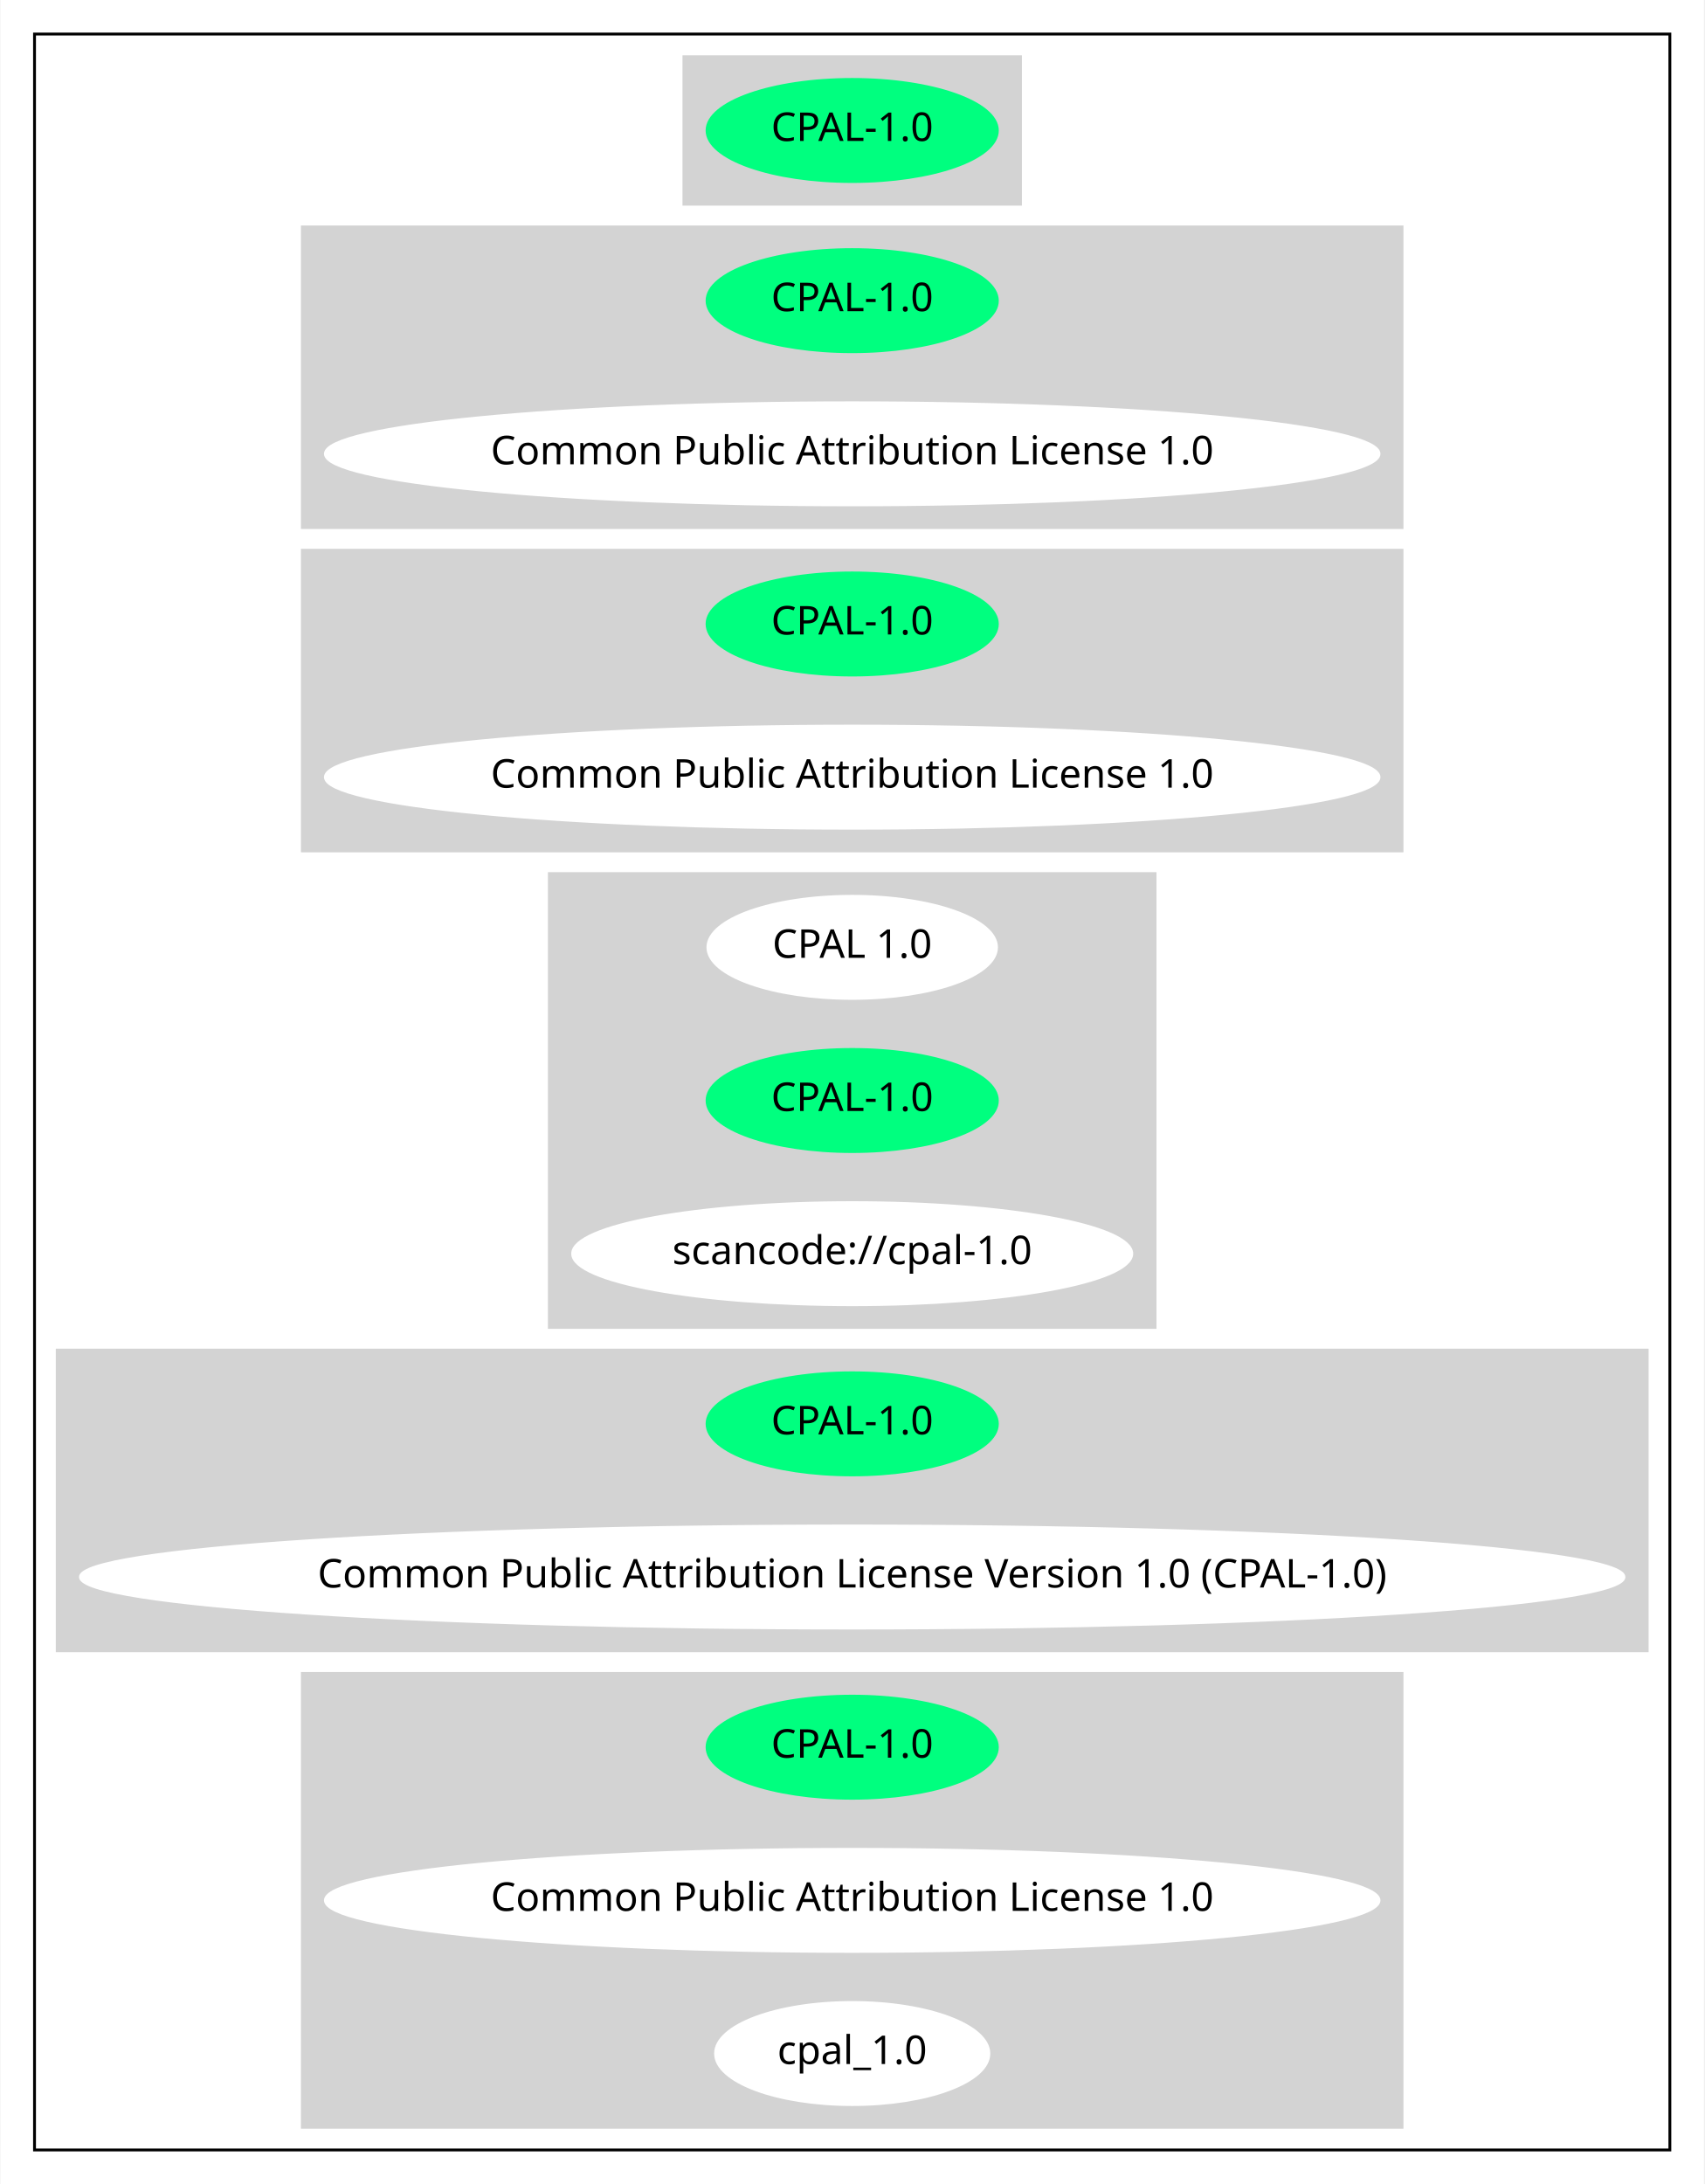
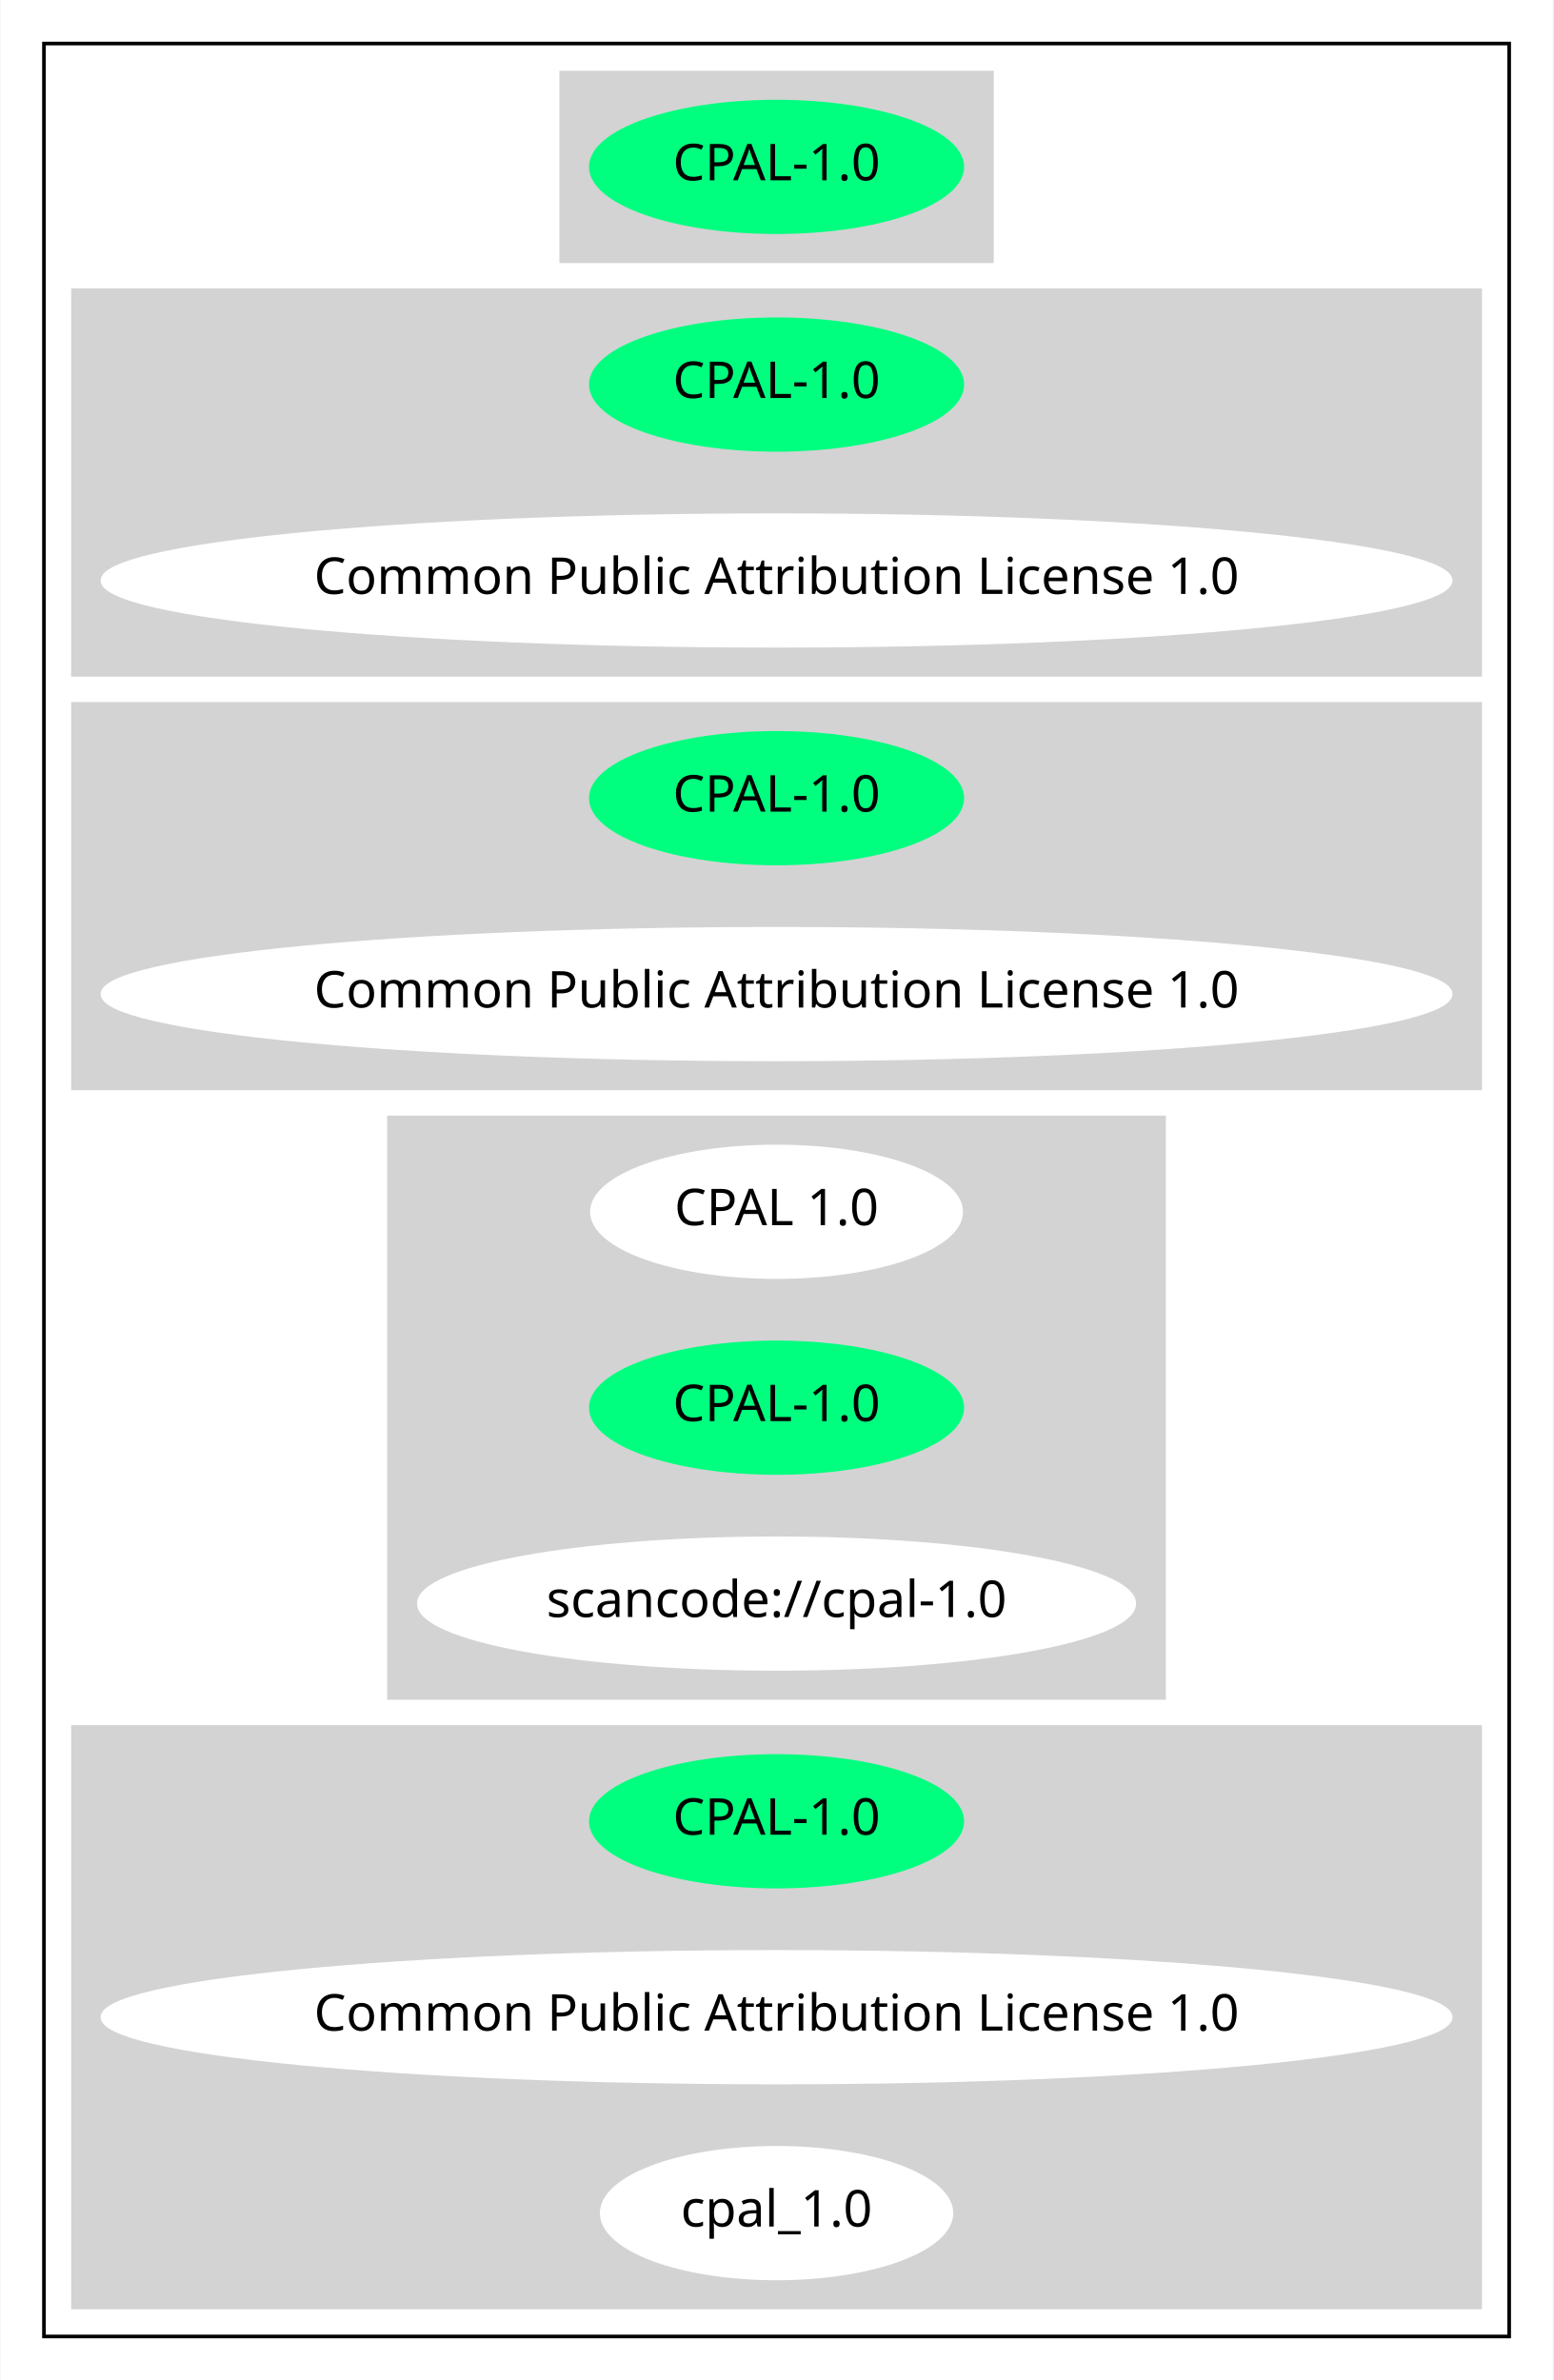
- <svg xmlns="http://www.w3.org/2000/svg" width="601pt" height="770pt" viewBox="0.00 0.00 600.65 770.00">
-   <g id="graph0" class="graph" transform="scale(1 1) rotate(0) translate(4 766)">
-     <polygon fill="white" stroke="transparent" points="-4,4 -4,-766 596.65,-766 596.65,4 -4,4" />
+ <svg xmlns="http://www.w3.org/2000/svg" width="428pt" height="656pt" viewBox="0.00 0.00 427.77 656.00">
+   <g id="graph0" class="graph" transform="scale(1 1) rotate(0) translate(4 652)">
+     <polygon fill="white" stroke="transparent" points="-4,4 -4,-652 423.77,-652 423.77,4 -4,4" />
    <g id="clust1" class="cluster">
-       <polygon fill="none" stroke="black" points="8,-8 8,-754 584.65,-754 584.65,-8 8,-8" />
+       <polygon fill="none" stroke="black" points="8,-8 8,-640 411.77,-640 411.77,-8 8,-8" />
    </g>
    <g id="clust2" class="cluster">
-       <polygon fill="lightgray" stroke="lightgray" points="236.98,-694 236.98,-746 355.67,-746 355.67,-694 236.98,-694" />
+       <polygon fill="lightgray" stroke="lightgray" points="150.54,-580 150.54,-632 269.23,-632 269.23,-580 150.54,-580" />
    </g>
    <g id="clust3" class="cluster">
-       <polygon fill="lightgray" stroke="lightgray" points="102.44,-580 102.44,-686 490.21,-686 490.21,-580 102.44,-580" />
+       <polygon fill="lightgray" stroke="lightgray" points="16,-466 16,-572 403.77,-572 403.77,-466 16,-466" />
    </g>
    <g id="clust4" class="cluster">
-       <polygon fill="lightgray" stroke="lightgray" points="102.44,-466 102.44,-572 490.21,-572 490.21,-466 102.44,-466" />
+       <polygon fill="lightgray" stroke="lightgray" points="16,-352 16,-458 403.77,-458 403.77,-352 16,-352" />
    </g>
    <g id="clust5" class="cluster">
-       <polygon fill="lightgray" stroke="lightgray" points="189.53,-298 189.53,-458 403.12,-458 403.12,-298 189.53,-298" />
+       <polygon fill="lightgray" stroke="lightgray" points="103.09,-184 103.09,-344 316.67,-344 316.67,-184 103.09,-184" />
    </g>
    <g id="clust6" class="cluster">
-       <polygon fill="lightgray" stroke="lightgray" points="16,-184 16,-290 576.65,-290 576.65,-184 16,-184" />
-     </g>
-     <g id="clust7" class="cluster">
-       <polygon fill="lightgray" stroke="lightgray" points="102.44,-16 102.44,-176 490.21,-176 490.21,-16 102.44,-16" />
+       <polygon fill="lightgray" stroke="lightgray" points="16,-16 16,-176 403.77,-176 403.77,-16 16,-16" />
    </g>
    <g id="node1" class="node">
-       <ellipse fill="springgreen" stroke="springgreen" cx="296.33" cy="-720" rx="51.19" ry="18" />
-       <text text-anchor="middle" x="296.33" y="-716.3" font-family="Times-Roman" font-size="14.00">CPAL-1.0</text>
+       <ellipse fill="springgreen" stroke="springgreen" cx="209.88" cy="-606" rx="51.19" ry="18" />
+       <text text-anchor="middle" x="209.88" y="-602.3" font-family="Times-Roman" font-size="14.00">CPAL-1.0</text>
    </g>
    <g id="node2" class="node">
-       <ellipse fill="springgreen" stroke="springgreen" cx="296.33" cy="-660" rx="51.19" ry="18" />
-       <text text-anchor="middle" x="296.33" y="-656.3" font-family="Times-Roman" font-size="14.00">CPAL-1.0</text>
+       <ellipse fill="springgreen" stroke="springgreen" cx="209.88" cy="-546" rx="51.19" ry="18" />
+       <text text-anchor="middle" x="209.88" y="-542.3" font-family="Times-Roman" font-size="14.00">CPAL-1.0</text>
    </g>
    <g id="node3" class="node">
-       <ellipse fill="white" stroke="white" cx="296.33" cy="-606" rx="185.77" ry="18" />
-       <text text-anchor="middle" x="296.33" y="-602.3" font-family="Times-Roman" font-size="14.00">Common Public Attribution License 1.0</text>
+       <ellipse fill="white" stroke="white" cx="209.88" cy="-492" rx="185.77" ry="18" />
+       <text text-anchor="middle" x="209.88" y="-488.3" font-family="Times-Roman" font-size="14.00">Common Public Attribution License 1.0</text>
    </g>
    <g id="node4" class="node">
-       <ellipse fill="springgreen" stroke="springgreen" cx="296.33" cy="-546" rx="51.19" ry="18" />
-       <text text-anchor="middle" x="296.33" y="-542.3" font-family="Times-Roman" font-size="14.00">CPAL-1.0</text>
+       <ellipse fill="springgreen" stroke="springgreen" cx="209.88" cy="-432" rx="51.19" ry="18" />
+       <text text-anchor="middle" x="209.88" y="-428.3" font-family="Times-Roman" font-size="14.00">CPAL-1.0</text>
    </g>
    <g id="node5" class="node">
-       <ellipse fill="white" stroke="white" cx="296.33" cy="-492" rx="185.77" ry="18" />
-       <text text-anchor="middle" x="296.33" y="-488.3" font-family="Times-Roman" font-size="14.00">Common Public Attribution License 1.0</text>
+       <ellipse fill="white" stroke="white" cx="209.88" cy="-378" rx="185.77" ry="18" />
+       <text text-anchor="middle" x="209.88" y="-374.3" font-family="Times-Roman" font-size="14.00">Common Public Attribution License 1.0</text>
    </g>
    <g id="node6" class="node">
-       <ellipse fill="white" stroke="white" cx="296.33" cy="-432" rx="50.89" ry="18" />
-       <text text-anchor="middle" x="296.33" y="-428.3" font-family="Times-Roman" font-size="14.00">CPAL 1.0</text>
+       <ellipse fill="white" stroke="white" cx="209.88" cy="-318" rx="50.89" ry="18" />
+       <text text-anchor="middle" x="209.88" y="-314.3" font-family="Times-Roman" font-size="14.00">CPAL 1.0</text>
    </g>
    <g id="node7" class="node">
-       <ellipse fill="springgreen" stroke="springgreen" cx="296.33" cy="-378" rx="51.19" ry="18" />
-       <text text-anchor="middle" x="296.33" y="-374.3" font-family="Times-Roman" font-size="14.00">CPAL-1.0</text>
+       <ellipse fill="springgreen" stroke="springgreen" cx="209.88" cy="-264" rx="51.19" ry="18" />
+       <text text-anchor="middle" x="209.88" y="-260.3" font-family="Times-Roman" font-size="14.00">CPAL-1.0</text>
    </g>
    <g id="node8" class="node">
-       <ellipse fill="white" stroke="white" cx="296.33" cy="-324" rx="98.58" ry="18" />
-       <text text-anchor="middle" x="296.33" y="-320.3" font-family="Times-Roman" font-size="14.00">scancode://cpal-1.0</text>
+       <ellipse fill="white" stroke="white" cx="209.88" cy="-210" rx="98.58" ry="18" />
+       <text text-anchor="middle" x="209.88" y="-206.3" font-family="Times-Roman" font-size="14.00">scancode://cpal-1.0</text>
    </g>
    <g id="node9" class="node">
-       <ellipse fill="springgreen" stroke="springgreen" cx="296.33" cy="-264" rx="51.19" ry="18" />
-       <text text-anchor="middle" x="296.33" y="-260.3" font-family="Times-Roman" font-size="14.00">CPAL-1.0</text>
+       <ellipse fill="springgreen" stroke="springgreen" cx="209.88" cy="-150" rx="51.19" ry="18" />
+       <text text-anchor="middle" x="209.88" y="-146.3" font-family="Times-Roman" font-size="14.00">CPAL-1.0</text>
    </g>
    <g id="node10" class="node">
-       <ellipse fill="white" stroke="white" cx="296.33" cy="-210" rx="272.15" ry="18" />
-       <text text-anchor="middle" x="296.33" y="-206.3" font-family="Times-Roman" font-size="14.00">Common Public Attribution License Version 1.0 (CPAL-1.0)</text>
+       <ellipse fill="white" stroke="white" cx="209.88" cy="-96" rx="185.77" ry="18" />
+       <text text-anchor="middle" x="209.88" y="-92.3" font-family="Times-Roman" font-size="14.00">Common Public Attribution License 1.0</text>
    </g>
    <g id="node11" class="node">
-       <ellipse fill="springgreen" stroke="springgreen" cx="296.33" cy="-150" rx="51.19" ry="18" />
-       <text text-anchor="middle" x="296.33" y="-146.3" font-family="Times-Roman" font-size="14.00">CPAL-1.0</text>
-     </g>
-     <g id="node12" class="node">
-       <ellipse fill="white" stroke="white" cx="296.33" cy="-96" rx="185.77" ry="18" />
-       <text text-anchor="middle" x="296.33" y="-92.3" font-family="Times-Roman" font-size="14.00">Common Public Attribution License 1.0</text>
-     </g>
-     <g id="node13" class="node">
-       <ellipse fill="white" stroke="white" cx="296.33" cy="-42" rx="48.19" ry="18" />
-       <text text-anchor="middle" x="296.33" y="-38.3" font-family="Times-Roman" font-size="14.00">cpal_1.0</text>
+       <ellipse fill="white" stroke="white" cx="209.88" cy="-42" rx="48.19" ry="18" />
+       <text text-anchor="middle" x="209.88" y="-38.3" font-family="Times-Roman" font-size="14.00">cpal_1.0</text>
    </g>
  </g>
</svg>
